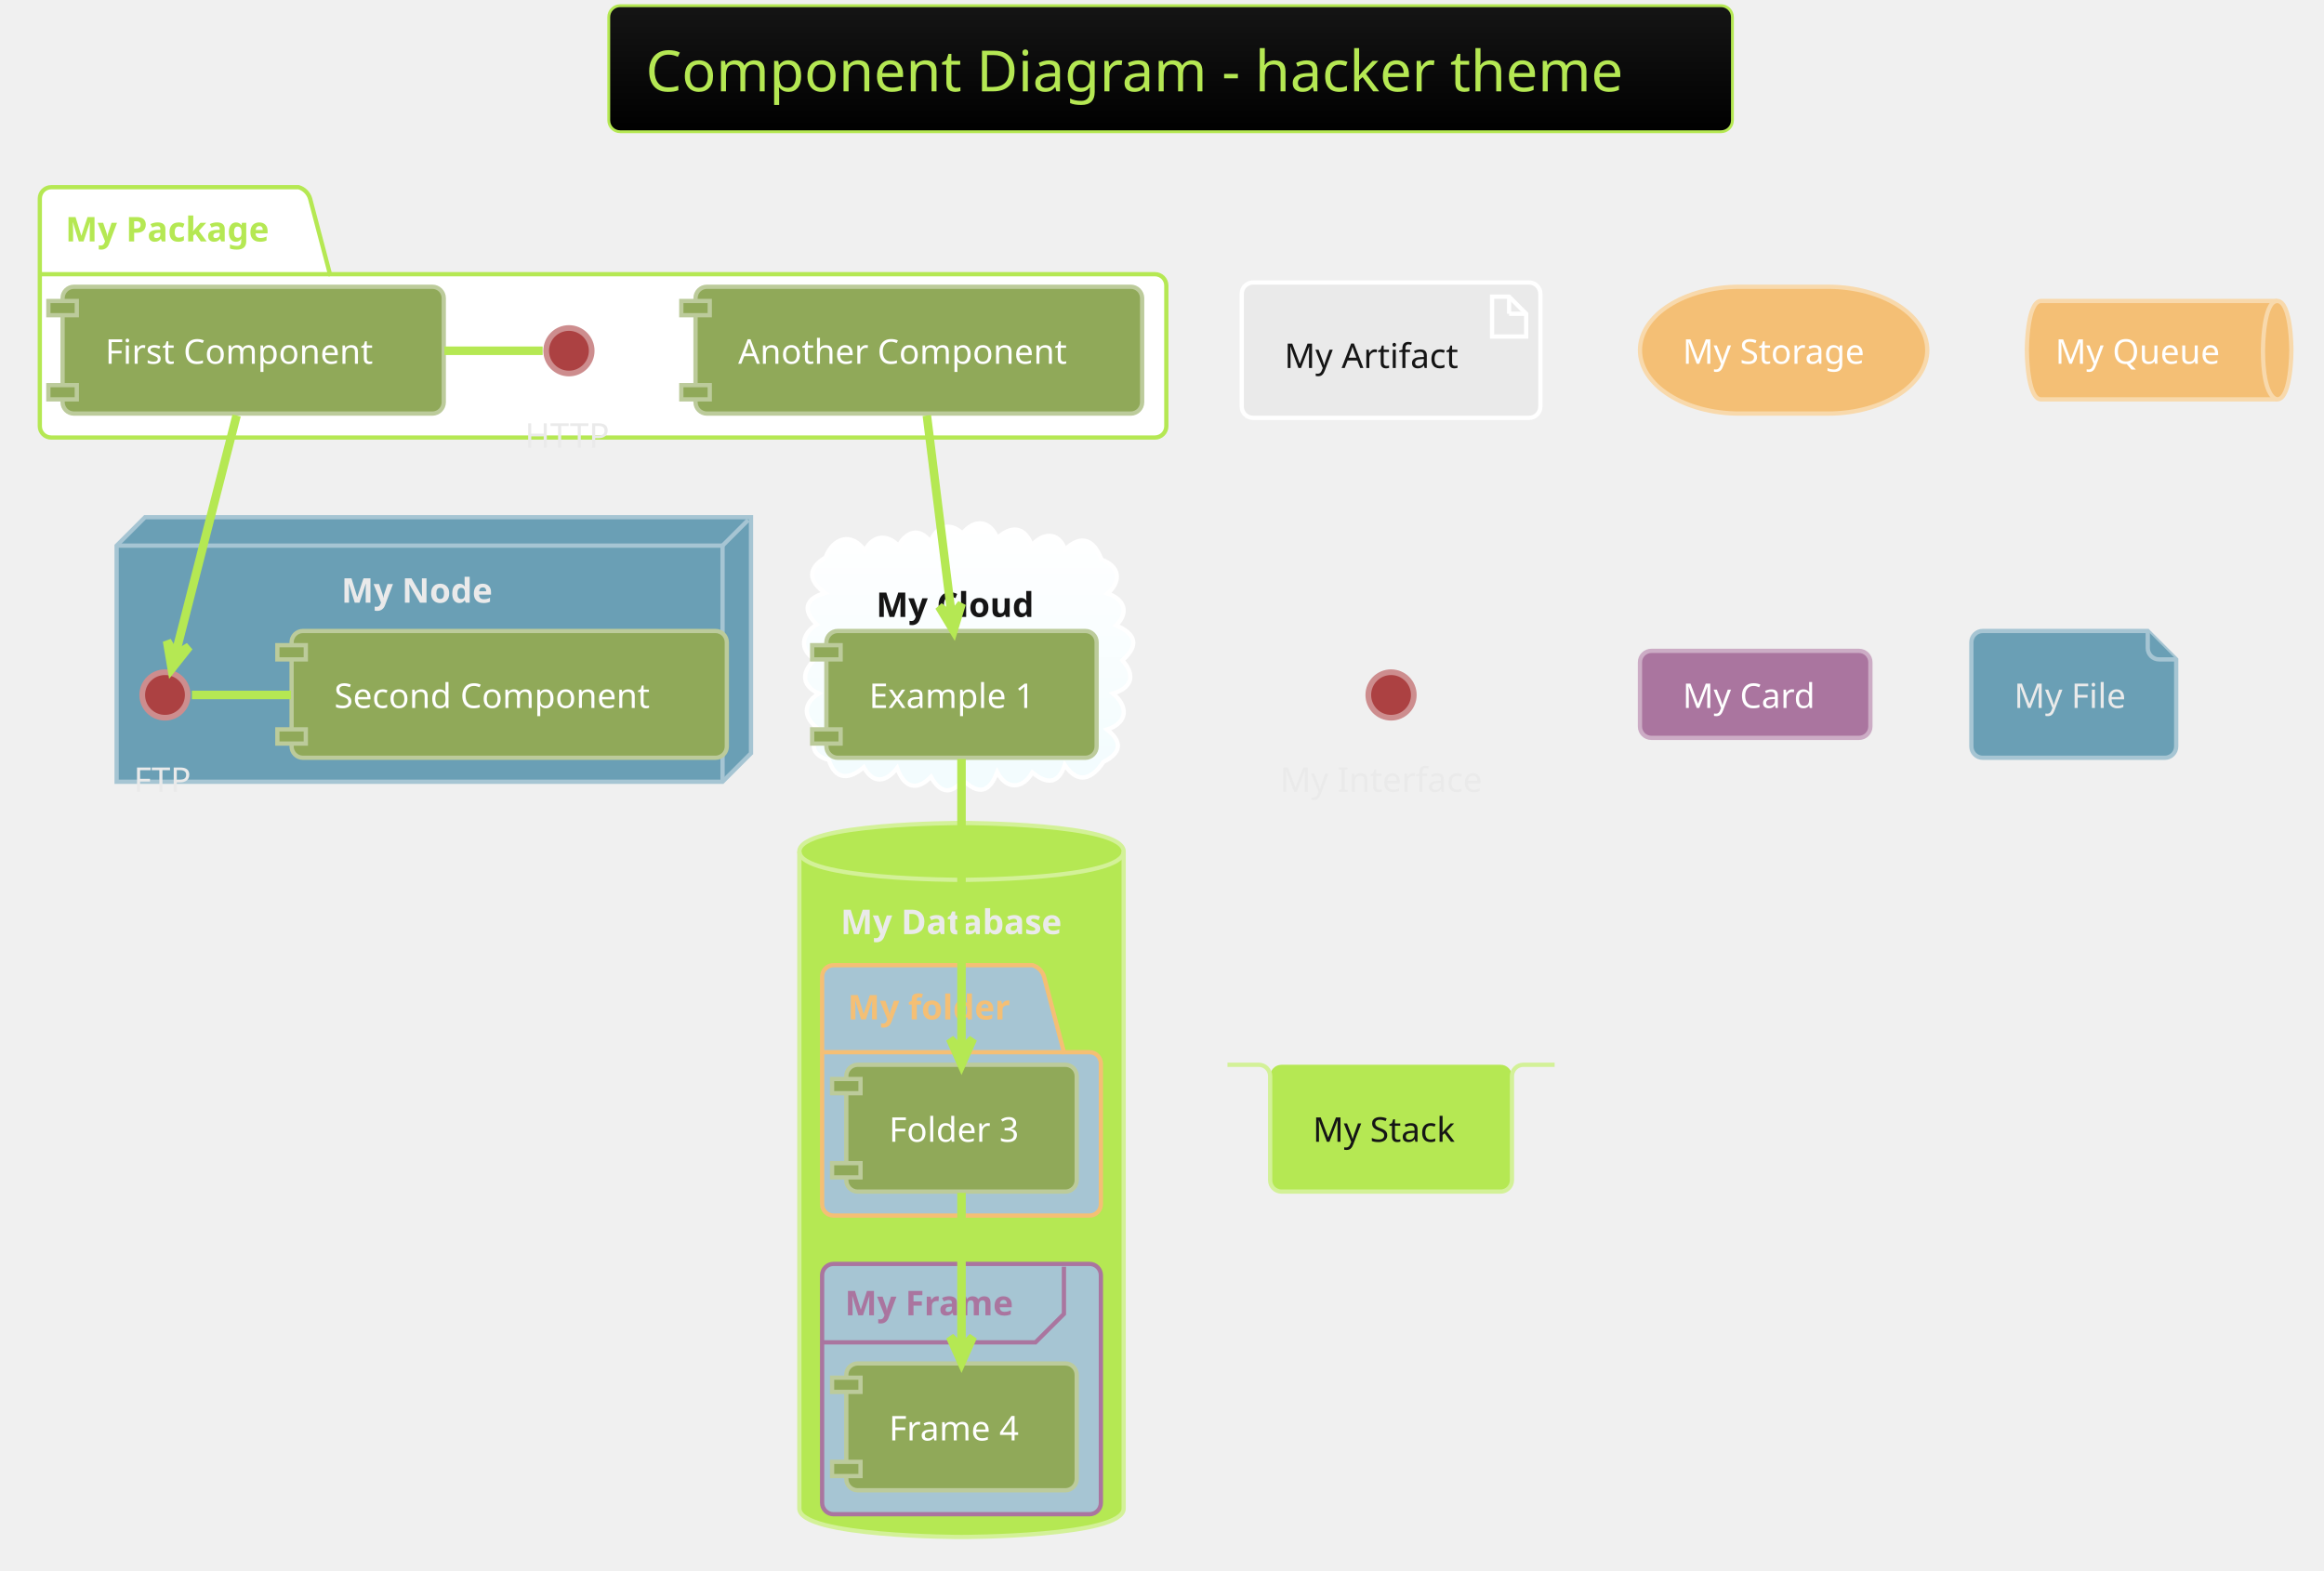
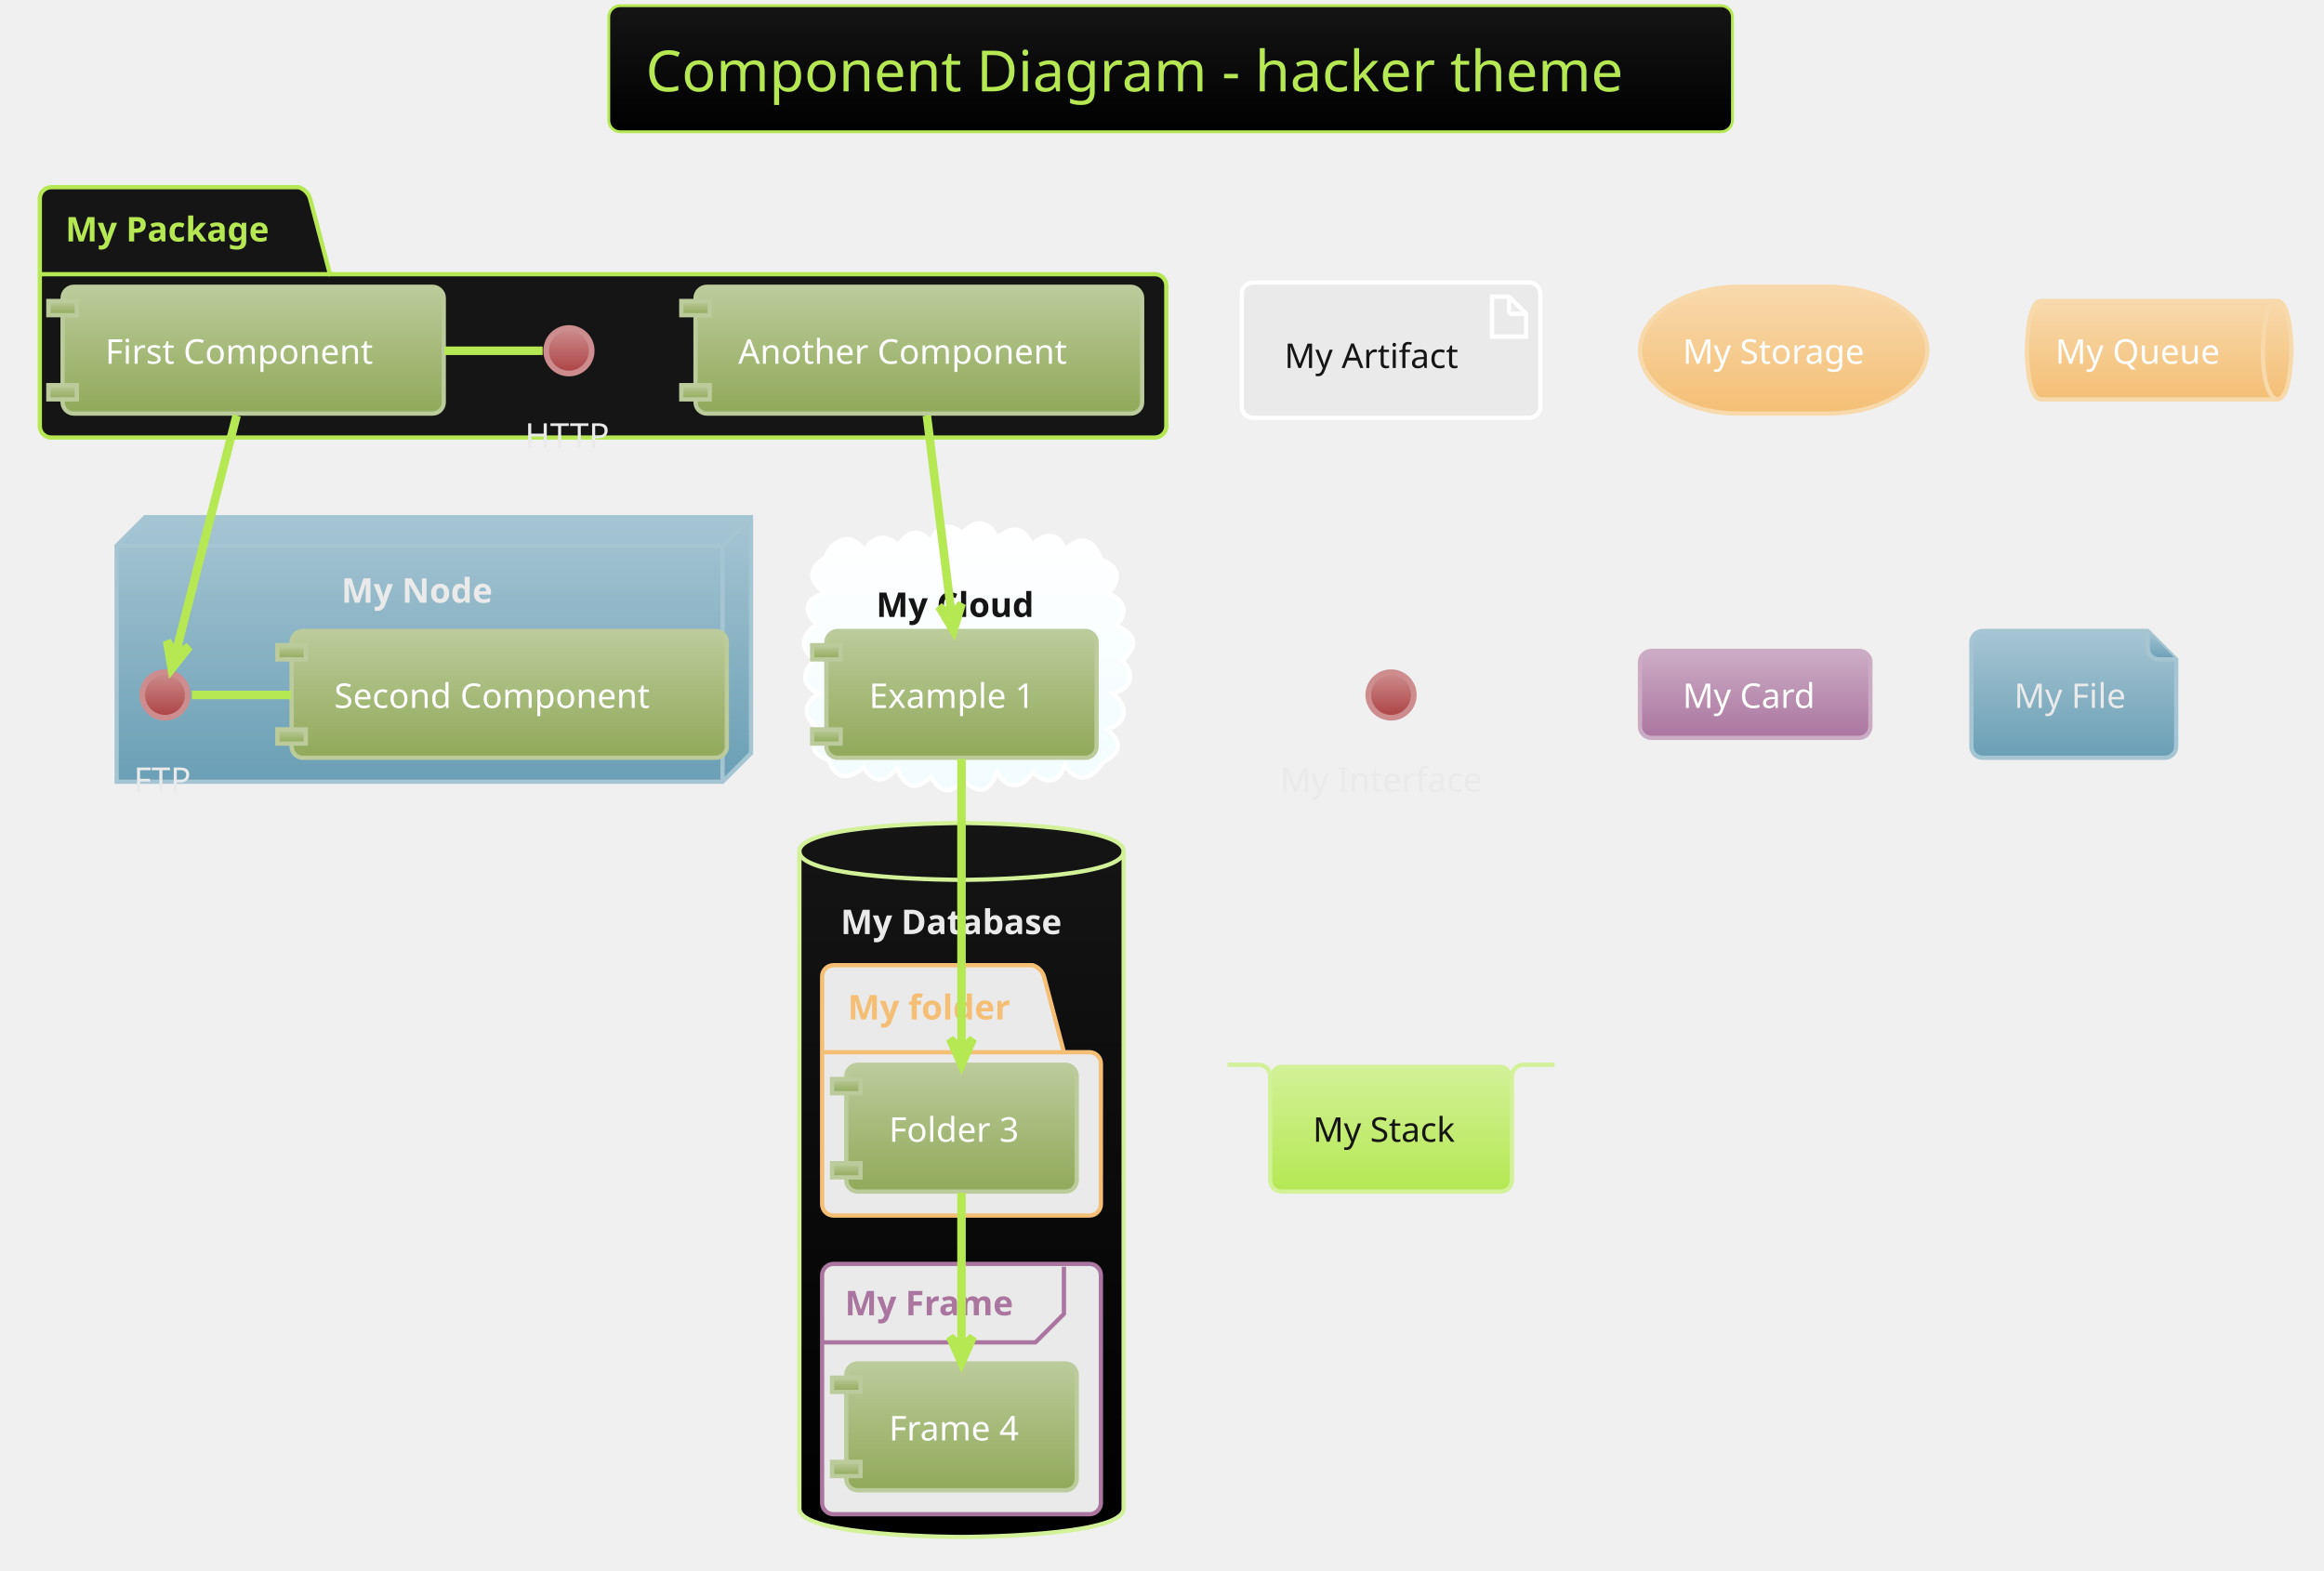
<svg xmlns="http://www.w3.org/2000/svg" contentScriptType="application/ecmascript" contentStyleType="text/css" height="575px" preserveAspectRatio="none" style="width:851px;height:575px;" version="1.1" viewBox="0 0 851 575" width="851.042px" zoomAndPan="magnify">
  <defs>
-     <linearGradient id="g1fag5ndtxnses0" x1="50%" x2="50%" y1="0%" y2="100%">
+     <linearGradient id="gxy43sobzb25b0" x1="50%" x2="50%" y1="0%" y2="100%">
      <stop offset="0%" stop-color="#151515" />
      <stop offset="100%" stop-color="#000000" />
    </linearGradient>
-     <linearGradient id="g1fag5ndtxnses1" x1="50%" x2="50%" y1="0%" y2="100%">
+     <linearGradient id="gxy43sobzb25b1" x1="50%" x2="50%" y1="0%" y2="100%">
+       <stop offset="0%" stop-color="#A6C5D3" />
+       <stop offset="100%" stop-color="#6A9FB5" />
+     </linearGradient>
+     <linearGradient id="gxy43sobzb25b2" x1="50%" x2="50%" y1="0%" y2="100%">
      <stop offset="0%" stop-color="#FFFFFF" />
      <stop offset="100%" stop-color="#F2FCFE" />
    </linearGradient>
+     <linearGradient id="gxy43sobzb25b3" x1="50%" x2="50%" y1="0%" y2="100%">
+       <stop offset="0%" stop-color="#CD8D8E" />
+       <stop offset="100%" stop-color="#AC4142" />
+     </linearGradient>
+     <linearGradient id="gxy43sobzb25b4" x1="50%" x2="50%" y1="0%" y2="100%">
+       <stop offset="0%" stop-color="#BCCB9B" />
+       <stop offset="100%" stop-color="#90A959" />
+     </linearGradient>
+     <linearGradient id="gxy43sobzb25b5" x1="50%" x2="50%" y1="0%" y2="100%">
+       <stop offset="0%" stop-color="#F8D9AC" />
+       <stop offset="100%" stop-color="#F4BF75" />
+     </linearGradient>
+     <linearGradient id="gxy43sobzb25b6" x1="50%" x2="50%" y1="0%" y2="100%">
+       <stop offset="0%" stop-color="#CCACC5" />
+       <stop offset="100%" stop-color="#AA759F" />
+     </linearGradient>
+     <linearGradient id="gxy43sobzb25b7" x1="50%" x2="50%" y1="0%" y2="100%">
+       <stop offset="0%" stop-color="#D3F198" />
+       <stop offset="100%" stop-color="#B5E853" />
+     </linearGradient>
  </defs>
  <g>
-     <rect fill="url(#g1fag5ndtxnses0)" height="46.153" rx="4.167" ry="4.167" style="stroke: #B5E853; stroke-width: 1.042;" width="411.458" x="222.917" y="2.083" />
+     <rect fill="url(#gxy43sobzb25b0)" height="46.153" rx="4.167" ry="4.167" style="stroke: #B5E853; stroke-width: 1.042;" width="411.458" x="222.917" y="2.083" />
    <text fill="#B5E853" font-family="Verdana" font-size="20.833" lengthAdjust="spacingAndGlyphs" textLength="384.375" x="236.458" y="33.445">Component Diagram - hacker theme</text>
-     <path d="M18.75,68.549 L109.375,68.549 A6.25,6.25 0 0 1 113.542,72.715 L120.833,100.407 L422.917,100.407 A4.167,4.167 0 0 1 427.083,104.574 L427.083,156.049 A4.167,4.167 0 0 1 422.917,160.215 L18.75,160.215 A4.167,4.167 0 0 1 14.583,156.049 L14.583,72.715 A4.167,4.167 0 0 1 18.75,68.549 " fill="#FFFFFF" style="stroke: #B5E853; stroke-width: 1.562;" />
+     <path d="M18.75,68.549 L109.375,68.549 A6.25,6.25 0 0 1 113.542,72.715 L120.833,100.407 L422.917,100.407 A4.167,4.167 0 0 1 427.083,104.574 L427.083,156.049 A4.167,4.167 0 0 1 422.917,160.215 L18.75,160.215 A4.167,4.167 0 0 1 14.583,156.049 L14.583,72.715 A4.167,4.167 0 0 1 18.75,68.549 " fill="#151515" style="stroke: #B5E853; stroke-width: 1.562;" />
    <line style="stroke: #B5E853; stroke-width: 1.562;" x1="14.583" x2="120.833" y1="100.407" y2="100.407" />
    <text fill="#B5E853" font-family="Verdana" font-size="12.5" font-weight="bold" lengthAdjust="spacingAndGlyphs" textLength="82.292" x="23.958" y="88.407">My Package</text>
-     <polygon fill="#6A9FB5" points="42.708,199.799,53.125,189.382,275,189.382,275,275.84,264.583,286.257,42.708,286.257,42.708,199.799" style="stroke: #A6C5D3; stroke-width: 1.562;" />
+     <polygon fill="url(#gxy43sobzb25b1)" points="42.708,199.799,53.125,189.382,275,189.382,275,275.84,264.583,286.257,42.708,286.257,42.708,199.799" style="stroke: #A6C5D3; stroke-width: 1.562;" />
    <line style="stroke: #A6C5D3; stroke-width: 1.562;" x1="264.583" x2="273.958" y1="199.799" y2="190.424" />
    <line style="stroke: #A6C5D3; stroke-width: 1.562;" x1="42.708" x2="264.583" y1="199.799" y2="199.799" />
    <line style="stroke: #A6C5D3; stroke-width: 1.562;" x1="264.583" x2="264.583" y1="199.799" y2="286.257" />
    <text fill="#EAEAEA" font-family="Verdana" font-size="12.5" font-weight="bold" lengthAdjust="spacingAndGlyphs" textLength="59.375" x="125" y="220.699">My Node</text>
-     <path d="M302.306,204.121 C304.827,197.197 311.717,194.481 316.659,201.657 C319.477,196.129 324.752,195.28 329.023,199.883 C331.822,194.665 336.648,192.895 340.756,198.458 C342.576,192.75 347.917,190.906 352.42,195.387 C356.744,189.935 362.439,190.379 365.211,197.028 C370.217,192.374 375.272,192.689 377.814,199.692 C381.76,195.228 387.454,194.347 390,201.2 C396.217,195.348 400.733,197.867 403.347,204.925 C410.009,207.322 410.757,212.761 405.598,217.308 C411.489,219.376 413.642,224.038 408.731,229.001 C415.964,232.212 417.182,236.22 411.022,241.824 C415.894,247.325 414.466,251.84 407.547,253.967 C413.165,258.585 413.081,264.669 405.413,267.133 C411.256,271.848 410.41,275.795 403.991,279.047 C400.078,285.104 394.816,287.524 389.891,280.106 C387.493,287.453 383.086,287.048 378.014,282.858 C374.536,288.99 368.515,289.304 365.149,282.745 C362.249,290.323 358.362,291.179 352.52,285.561 C348.32,291.499 343.983,290.125 340.905,284.44 C335.315,290.185 330.877,287.953 328.498,281.242 C324.628,286.271 319.887,287.429 316.301,280.942 C311.315,285.305 305.995,286.05 303.51,278.302 C296.886,276.453 296.588,272.257 300.723,267.606 C294.888,264.059 292.894,258.315 299.828,253.932 C293.121,250.958 293.69,245.845 298.346,241.515 C292.322,237.591 293.746,231.936 299.097,228.679 C293.674,223.476 294.93,219.113 302.067,217.145 C296.135,212.776 295.478,208.257 302.306,204.121 " fill="url(#g1fag5ndtxnses1)" style="stroke: #FFFFFF; stroke-width: 1.562;" />
+     <path d="M302.306,204.121 C304.827,197.197 311.717,194.481 316.659,201.657 C319.477,196.129 324.752,195.28 329.023,199.883 C331.822,194.665 336.648,192.895 340.756,198.458 C342.576,192.75 347.917,190.906 352.42,195.387 C356.744,189.935 362.439,190.379 365.211,197.028 C370.217,192.374 375.272,192.689 377.814,199.692 C381.76,195.228 387.454,194.347 390,201.2 C396.217,195.348 400.733,197.867 403.347,204.925 C410.009,207.322 410.757,212.761 405.598,217.308 C411.489,219.376 413.642,224.038 408.731,229.001 C415.964,232.212 417.182,236.22 411.022,241.824 C415.894,247.325 414.466,251.84 407.547,253.967 C413.165,258.585 413.081,264.669 405.413,267.133 C411.256,271.848 410.41,275.795 403.991,279.047 C400.078,285.104 394.816,287.524 389.891,280.106 C387.493,287.453 383.086,287.048 378.014,282.858 C374.536,288.99 368.515,289.304 365.149,282.745 C362.249,290.323 358.362,291.179 352.52,285.561 C348.32,291.499 343.983,290.125 340.905,284.44 C335.315,290.185 330.877,287.953 328.498,281.242 C324.628,286.271 319.887,287.429 316.301,280.942 C311.315,285.305 305.995,286.05 303.51,278.302 C296.886,276.453 296.588,272.257 300.723,267.606 C294.888,264.059 292.894,258.315 299.828,253.932 C293.121,250.958 293.69,245.845 298.346,241.515 C292.322,237.591 293.746,231.936 299.097,228.679 C293.674,223.476 294.93,219.113 302.067,217.145 C296.135,212.776 295.478,208.257 302.306,204.121 " fill="url(#gxy43sobzb25b2)" style="stroke: #FFFFFF; stroke-width: 1.562;" />
    <text fill="#151515" font-family="Verdana" font-size="12.5" font-weight="bold" lengthAdjust="spacingAndGlyphs" textLength="62.5" x="320.833" y="225.907">My Cloud</text>
-     <path d="M292.708,311.778 C292.708,301.361 352.083,301.361 352.083,301.361 C352.083,301.361 411.458,301.361 411.458,311.778 L411.458,552.403 C411.458,562.819 352.083,562.819 352.083,562.819 C352.083,562.819 292.708,562.819 292.708,552.403 L292.708,311.778 " fill="#B5E853" style="stroke: #D3F198; stroke-width: 1.562;" />
+     <path d="M292.708,311.778 C292.708,301.361 352.083,301.361 352.083,301.361 C352.083,301.361 411.458,301.361 411.458,311.778 L411.458,552.403 C411.458,562.819 352.083,562.819 352.083,562.819 C352.083,562.819 292.708,562.819 292.708,552.403 L292.708,311.778 " fill="url(#gxy43sobzb25b0)" style="stroke: #D3F198; stroke-width: 1.562;" />
    <path d="M292.708,311.778 C292.708,322.194 352.083,322.194 352.083,322.194 C352.083,322.194 411.458,322.194 411.458,311.778 " fill="none" style="stroke: #D3F198; stroke-width: 1.562;" />
    <text fill="#EAEAEA" font-family="Verdana" font-size="12.5" font-weight="bold" lengthAdjust="spacingAndGlyphs" textLength="88.542" x="307.812" y="342.053">My Database</text>
-     <path d="M305.208,353.444 L378.125,353.444 A6.25,6.25 0 0 1 382.292,357.611 L389.583,385.303 L398.958,385.303 A4.167,4.167 0 0 1 403.125,389.469 L403.125,440.944 A4.167,4.167 0 0 1 398.958,445.111 L305.208,445.111 A4.167,4.167 0 0 1 301.042,440.944 L301.042,357.611 A4.167,4.167 0 0 1 305.208,353.444 " fill="#A6C5D3" style="stroke: #F4BF75; stroke-width: 1.562;" />
+     <path d="M305.208,353.444 L378.125,353.444 A6.25,6.25 0 0 1 382.292,357.611 L389.583,385.303 L398.958,385.303 A4.167,4.167 0 0 1 403.125,389.469 L403.125,440.944 A4.167,4.167 0 0 1 398.958,445.111 L305.208,445.111 A4.167,4.167 0 0 1 301.042,440.944 L301.042,357.611 A4.167,4.167 0 0 1 305.208,353.444 " fill="#EAEAEA" style="stroke: #F4BF75; stroke-width: 1.562;" />
    <line style="stroke: #F4BF75; stroke-width: 1.562;" x1="301.042" x2="389.583" y1="385.303" y2="385.303" />
    <text fill="#F4BF75" font-family="Verdana" font-size="12.5" font-weight="bold" lengthAdjust="spacingAndGlyphs" textLength="64.583" x="310.417" y="373.303">My folder</text>
-     <rect fill="#A6C5D3" height="91.667" rx="4.167" ry="4.167" style="stroke: #AA759F; stroke-width: 1.562;" width="102.083" x="301.042" y="462.819" />
+     <rect fill="#EAEAEA" height="91.667" rx="4.167" ry="4.167" style="stroke: #AA759F; stroke-width: 1.562;" width="102.083" x="301.042" y="462.819" />
    <path d="M389.583,463.861 L389.583,481.136 L379.167,491.553 L301.042,491.553 " fill="none" style="stroke: #AA759F; stroke-width: 1.562;" />
    <text fill="#AA759F" font-family="Verdana" font-size="12.5" font-weight="bold" lengthAdjust="spacingAndGlyphs" textLength="67.708" x="309.375" y="481.637">My Frame</text>
-     <ellipse cx="208.333" cy="128.444" fill="#AC4142" rx="8.333" ry="8.333" style="stroke: #CD8D8E; stroke-width: 2.083;" />
+     <ellipse cx="208.333" cy="128.444" fill="url(#gxy43sobzb25b3)" rx="8.333" ry="8.333" style="stroke: #CD8D8E; stroke-width: 2.083;" />
    <text fill="#EAEAEA" font-family="Verdana" font-size="12.5" lengthAdjust="spacingAndGlyphs" textLength="32.292" x="192.188" y="163.928">HTTP</text>
-     <rect fill="#90A959" height="46.442" rx="4.167" ry="4.167" style="stroke: #BCCB9B; stroke-width: 1.562;" width="139.583" x="22.917" y="105.007" />
-     <rect fill="#90A959" height="5.208" style="stroke: #BCCB9B; stroke-width: 1.562;" width="10.417" x="17.708" y="110.215" />
-     <rect fill="#90A959" height="5.208" style="stroke: #BCCB9B; stroke-width: 1.562;" width="10.417" x="17.708" y="141.032" />
+     <rect fill="url(#gxy43sobzb25b4)" height="46.442" rx="4.167" ry="4.167" style="stroke: #BCCB9B; stroke-width: 1.562;" width="139.583" x="22.917" y="105.007" />
+     <rect fill="url(#gxy43sobzb25b4)" height="5.208" style="stroke: #BCCB9B; stroke-width: 1.562;" width="10.417" x="17.708" y="110.215" />
+     <rect fill="url(#gxy43sobzb25b4)" height="5.208" style="stroke: #BCCB9B; stroke-width: 1.562;" width="10.417" x="17.708" y="141.032" />
    <text fill="#FFFFFF" font-family="Verdana" font-size="12.5" lengthAdjust="spacingAndGlyphs" textLength="108.333" x="38.542" y="133.199">First Component</text>
-     <rect fill="#90A959" height="46.442" rx="4.167" ry="4.167" style="stroke: #BCCB9B; stroke-width: 1.562;" width="163.542" x="254.688" y="105.007" />
-     <rect fill="#90A959" height="5.208" style="stroke: #BCCB9B; stroke-width: 1.562;" width="10.417" x="249.479" y="110.215" />
-     <rect fill="#90A959" height="5.208" style="stroke: #BCCB9B; stroke-width: 1.562;" width="10.417" x="249.479" y="141.032" />
+     <rect fill="url(#gxy43sobzb25b4)" height="46.442" rx="4.167" ry="4.167" style="stroke: #BCCB9B; stroke-width: 1.562;" width="163.542" x="254.688" y="105.007" />
+     <rect fill="url(#gxy43sobzb25b4)" height="5.208" style="stroke: #BCCB9B; stroke-width: 1.562;" width="10.417" x="249.479" y="110.215" />
+     <rect fill="url(#gxy43sobzb25b4)" height="5.208" style="stroke: #BCCB9B; stroke-width: 1.562;" width="10.417" x="249.479" y="141.032" />
    <text fill="#FFFFFF" font-family="Verdana" font-size="12.5" lengthAdjust="spacingAndGlyphs" textLength="132.292" x="270.312" y="133.199">Another Component</text>
-     <ellipse cx="60.417" cy="254.486" fill="#AC4142" rx="8.333" ry="8.333" style="stroke: #CD8D8E; stroke-width: 2.083;" />
+     <ellipse cx="60.417" cy="254.486" fill="url(#gxy43sobzb25b3)" rx="8.333" ry="8.333" style="stroke: #CD8D8E; stroke-width: 2.083;" />
    <text fill="#EAEAEA" font-family="Verdana" font-size="12.5" lengthAdjust="spacingAndGlyphs" textLength="22.917" x="48.958" y="289.97">FTP</text>
-     <rect fill="#90A959" height="46.442" rx="4.167" ry="4.167" style="stroke: #BCCB9B; stroke-width: 1.562;" width="159.375" x="106.771" y="231.049" />
-     <rect fill="#90A959" height="5.208" style="stroke: #BCCB9B; stroke-width: 1.562;" width="10.417" x="101.562" y="236.257" />
-     <rect fill="#90A959" height="5.208" style="stroke: #BCCB9B; stroke-width: 1.562;" width="10.417" x="101.562" y="267.074" />
+     <rect fill="url(#gxy43sobzb25b4)" height="46.442" rx="4.167" ry="4.167" style="stroke: #BCCB9B; stroke-width: 1.562;" width="159.375" x="106.771" y="231.049" />
+     <rect fill="url(#gxy43sobzb25b4)" height="5.208" style="stroke: #BCCB9B; stroke-width: 1.562;" width="10.417" x="101.562" y="236.257" />
+     <rect fill="url(#gxy43sobzb25b4)" height="5.208" style="stroke: #BCCB9B; stroke-width: 1.562;" width="10.417" x="101.562" y="267.074" />
    <text fill="#FFFFFF" font-family="Verdana" font-size="12.5" lengthAdjust="spacingAndGlyphs" textLength="128.125" x="122.396" y="259.241">Second Component</text>
-     <rect fill="#90A959" height="46.442" rx="4.167" ry="4.167" style="stroke: #BCCB9B; stroke-width: 1.562;" width="98.958" x="302.604" y="231.049" />
-     <rect fill="#90A959" height="5.208" style="stroke: #BCCB9B; stroke-width: 1.562;" width="10.417" x="297.396" y="236.257" />
-     <rect fill="#90A959" height="5.208" style="stroke: #BCCB9B; stroke-width: 1.562;" width="10.417" x="297.396" y="267.074" />
+     <rect fill="url(#gxy43sobzb25b4)" height="46.442" rx="4.167" ry="4.167" style="stroke: #BCCB9B; stroke-width: 1.562;" width="98.958" x="302.604" y="231.049" />
+     <rect fill="url(#gxy43sobzb25b4)" height="5.208" style="stroke: #BCCB9B; stroke-width: 1.562;" width="10.417" x="297.396" y="236.257" />
+     <rect fill="url(#gxy43sobzb25b4)" height="5.208" style="stroke: #BCCB9B; stroke-width: 1.562;" width="10.417" x="297.396" y="267.074" />
    <text fill="#FFFFFF" font-family="Verdana" font-size="12.5" lengthAdjust="spacingAndGlyphs" textLength="67.708" x="318.229" y="259.241">Example 1</text>
-     <rect fill="#90A959" height="46.442" rx="4.167" ry="4.167" style="stroke: #BCCB9B; stroke-width: 1.562;" width="84.375" x="309.896" y="389.903" />
-     <rect fill="#90A959" height="5.208" style="stroke: #BCCB9B; stroke-width: 1.562;" width="10.417" x="304.688" y="395.111" />
-     <rect fill="#90A959" height="5.208" style="stroke: #BCCB9B; stroke-width: 1.562;" width="10.417" x="304.688" y="425.928" />
+     <rect fill="url(#gxy43sobzb25b4)" height="46.442" rx="4.167" ry="4.167" style="stroke: #BCCB9B; stroke-width: 1.562;" width="84.375" x="309.896" y="389.903" />
+     <rect fill="url(#gxy43sobzb25b4)" height="5.208" style="stroke: #BCCB9B; stroke-width: 1.562;" width="10.417" x="304.688" y="395.111" />
+     <rect fill="url(#gxy43sobzb25b4)" height="5.208" style="stroke: #BCCB9B; stroke-width: 1.562;" width="10.417" x="304.688" y="425.928" />
    <text fill="#FFFFFF" font-family="Verdana" font-size="12.5" lengthAdjust="spacingAndGlyphs" textLength="53.125" x="325.521" y="418.095">Folder 3</text>
-     <rect fill="#90A959" height="46.442" rx="4.167" ry="4.167" style="stroke: #BCCB9B; stroke-width: 1.562;" width="84.375" x="309.896" y="499.278" />
-     <rect fill="#90A959" height="5.208" style="stroke: #BCCB9B; stroke-width: 1.562;" width="10.417" x="304.688" y="504.486" />
-     <rect fill="#90A959" height="5.208" style="stroke: #BCCB9B; stroke-width: 1.562;" width="10.417" x="304.688" y="535.303" />
+     <rect fill="url(#gxy43sobzb25b4)" height="46.442" rx="4.167" ry="4.167" style="stroke: #BCCB9B; stroke-width: 1.562;" width="84.375" x="309.896" y="499.278" />
+     <rect fill="url(#gxy43sobzb25b4)" height="5.208" style="stroke: #BCCB9B; stroke-width: 1.562;" width="10.417" x="304.688" y="504.486" />
+     <rect fill="url(#gxy43sobzb25b4)" height="5.208" style="stroke: #BCCB9B; stroke-width: 1.562;" width="10.417" x="304.688" y="535.303" />
    <text fill="#FFFFFF" font-family="Verdana" font-size="12.5" lengthAdjust="spacingAndGlyphs" textLength="53.125" x="325.521" y="527.47">Frame 4</text>
    <rect fill="#EAEAEA" height="49.567" rx="4.167" ry="4.167" style="stroke: #FFFFFF; stroke-width: 1.562;" width="109.375" x="454.688" y="103.444" />
    <polygon fill="#EAEAEA" points="546.354,108.653,546.354,123.236,558.854,123.236,558.854,114.903,552.604,108.653,546.354,108.653" style="stroke: #FFFFFF; stroke-width: 1.562;" />
    <line style="stroke: #FFFFFF; stroke-width: 1.562;" x1="552.604" x2="552.604" y1="108.653" y2="114.903" />
    <line style="stroke: #FFFFFF; stroke-width: 1.562;" x1="558.854" x2="552.604" y1="114.903" y2="114.903" />
    <text fill="#151515" font-family="Verdana" font-size="12.5" lengthAdjust="spacingAndGlyphs" textLength="67.708" x="470.312" y="134.762">My Artifact</text>
-     <rect fill="#F4BF75" height="46.442" rx="36.458" ry="36.458" style="stroke: #F8D9AC; stroke-width: 1.562;" width="105.208" x="600.521" y="105.007" />
+     <rect fill="url(#gxy43sobzb25b5)" height="46.442" rx="36.458" ry="36.458" style="stroke: #F8D9AC; stroke-width: 1.562;" width="105.208" x="600.521" y="105.007" />
    <text fill="#FFFFFF" font-family="Verdana" font-size="12.5" lengthAdjust="spacingAndGlyphs" textLength="73.958" x="616.146" y="133.199">My Storage</text>
-     <path d="M747.396,110.215 L833.854,110.215 C839.062,110.215 839.062,128.228 839.062,128.228 C839.062,128.228 839.062,146.24 833.854,146.24 L747.396,146.24 C742.188,146.24 742.188,128.228 742.188,128.228 C742.188,128.228 742.188,110.215 747.396,110.215 " fill="#F4BF75" style="stroke: #F8D9AC; stroke-width: 1.562;" />
+     <path d="M747.396,110.215 L833.854,110.215 C839.062,110.215 839.062,128.228 839.062,128.228 C839.062,128.228 839.062,146.24 833.854,146.24 L747.396,146.24 C742.188,146.24 742.188,128.228 742.188,128.228 C742.188,128.228 742.188,110.215 747.396,110.215 " fill="url(#gxy43sobzb25b5)" style="stroke: #F8D9AC; stroke-width: 1.562;" />
    <path d="M833.854,110.215 C828.646,110.215 828.646,128.228 828.646,128.228 C828.646,146.24 833.854,146.24 833.854,146.24 " fill="none" style="stroke: #F8D9AC; stroke-width: 1.562;" />
    <text fill="#FFFFFF" font-family="Verdana" font-size="12.5" lengthAdjust="spacingAndGlyphs" textLength="65.625" x="752.604" y="133.199">My Queue</text>
-     <ellipse cx="509.375" cy="254.486" fill="#AC4142" rx="8.333" ry="8.333" style="stroke: #CD8D8E; stroke-width: 2.083;" />
+     <ellipse cx="509.375" cy="254.486" fill="url(#gxy43sobzb25b3)" rx="8.333" ry="8.333" style="stroke: #CD8D8E; stroke-width: 2.083;" />
    <text fill="#EAEAEA" font-family="Verdana" font-size="12.5" lengthAdjust="spacingAndGlyphs" textLength="81.25" x="468.75" y="289.97">My Interface</text>
-     <rect fill="#AA759F" height="31.858" rx="4.167" ry="4.167" style="stroke: #CCACC5; stroke-width: 1.562;" width="84.375" x="600.521" y="238.34" />
+     <rect fill="url(#gxy43sobzb25b6)" height="31.858" rx="4.167" ry="4.167" style="stroke: #CCACC5; stroke-width: 1.562;" width="84.375" x="600.521" y="238.34" />
    <text fill="#FFFFFF" font-family="Verdana" font-size="12.5" lengthAdjust="spacingAndGlyphs" textLength="53.125" x="616.146" y="259.241">My Card</text>
-     <path d="M721.875,235.215 L721.875,273.324 A4.167,4.167 0 0 0 726.042,277.49 L792.708,277.49 A4.167,4.167 0 0 0 796.875,273.324 L796.875,241.465 L786.458,231.049 L726.042,231.049 A4.167,4.167 0 0 0 721.875,235.215 " fill="#6A9FB5" style="stroke: #A6C5D3; stroke-width: 1.562;" />
-     <path d="M786.458,231.049 L786.458,237.299 A4.167,4.167 0 0 0 790.625,241.465 L796.875,241.465 " fill="#6A9FB5" style="stroke: #A6C5D3; stroke-width: 1.562;" />
+     <path d="M721.875,235.215 L721.875,273.324 A4.167,4.167 0 0 0 726.042,277.49 L792.708,277.49 A4.167,4.167 0 0 0 796.875,273.324 L796.875,241.465 L786.458,231.049 L726.042,231.049 A4.167,4.167 0 0 0 721.875,235.215 " fill="url(#gxy43sobzb25b1)" style="stroke: #A6C5D3; stroke-width: 1.562;" />
+     <path d="M786.458,231.049 L786.458,237.299 A4.167,4.167 0 0 0 790.625,241.465 L796.875,241.465 " fill="url(#gxy43sobzb25b1)" style="stroke: #A6C5D3; stroke-width: 1.562;" />
    <text fill="#EAEAEA" font-family="Verdana" font-size="12.5" lengthAdjust="spacingAndGlyphs" textLength="43.75" x="737.5" y="259.241">My File</text>
-     <rect fill="#B5E853" height="46.442" rx="4.167" ry="4.167" style="stroke: none; stroke-width: 1.562;" width="88.542" x="465.104" y="389.903" />
+     <rect fill="url(#gxy43sobzb25b7)" height="46.442" rx="4.167" ry="4.167" style="stroke: none; stroke-width: 1.562;" width="88.542" x="465.104" y="389.903" />
    <path d="M449.479,389.903 L460.938,389.903 A4.167,4.167 0 0 1 465.104,394.069 L465.104,432.178 A4.167,4.167 0 0 0 469.271,436.344 L549.479,436.344 A4.167,4.167 0 0 0 553.646,432.178 L553.646,394.069 A4.167,4.167 0 0 1 557.812,389.903 L569.271,389.903 " fill="none" style="stroke: #D3F198; stroke-width: 1.562;" />
    <text fill="#151515" font-family="Verdana" font-size="12.5" lengthAdjust="spacingAndGlyphs" textLength="57.292" x="480.729" y="418.095">My Stack</text>
    <path d="M198.711,128.444 C186.713,128.444 174.714,128.444 162.716,128.444 " fill="none" id="HTTP-First Component" style="stroke: #B5E853; stroke-width: 3.125;" />
    <path d="M70.264,254.486 C82.367,254.486 94.471,254.486 106.575,254.486 " fill="none" id="FTP-Second Component" style="stroke: #B5E853; stroke-width: 3.125;" />
    <path d="M86.635,152.152 C80.032,177.922 69.689,218.294 64.175,239.818 " fill="none" id="First Component-&gt;FTP" style="stroke: #B5E853; stroke-width: 3.125;" />
    <polygon fill="#B5E853" points="62.882,244.864,69.245,236.816,64.175,239.818,61.173,234.748,62.882,244.864" style="stroke: #B5E853; stroke-width: 3.125;" />
    <path d="M339.397,152.152 C341.983,173.014 345.756,203.445 348.515,225.699 " fill="none" id="Another Component-&gt;Example 1" style="stroke: #B5E853; stroke-width: 3.125;" />
    <polygon fill="#B5E853" points="349.158,230.885,352.139,221.069,348.517,225.716,343.869,222.094,349.158,230.885" style="stroke: #B5E853; stroke-width: 3.125;" />
    <path d="M352.083,277.926 C352.083,306.2 352.083,353.733 352.083,384.302 " fill="none" id="Example 1-&gt;Folder 3" style="stroke: #B5E853; stroke-width: 3.125;" />
    <polygon fill="#B5E853" points="352.083,389.805,356.25,380.43,352.083,384.596,347.917,380.43,352.083,389.805" style="stroke: #B5E853; stroke-width: 3.125;" />
    <path d="M352.083,436.804 C352.083,453.414 352.083,475.804 352.083,493.562 " fill="none" id="Folder 3-&gt;Frame 4" style="stroke: #B5E853; stroke-width: 3.125;" />
    <polygon fill="#B5E853" points="352.083,498.913,356.25,489.538,352.083,493.705,347.917,489.538,352.083,498.913" style="stroke: #B5E853; stroke-width: 3.125;" />
  </g>
</svg>
